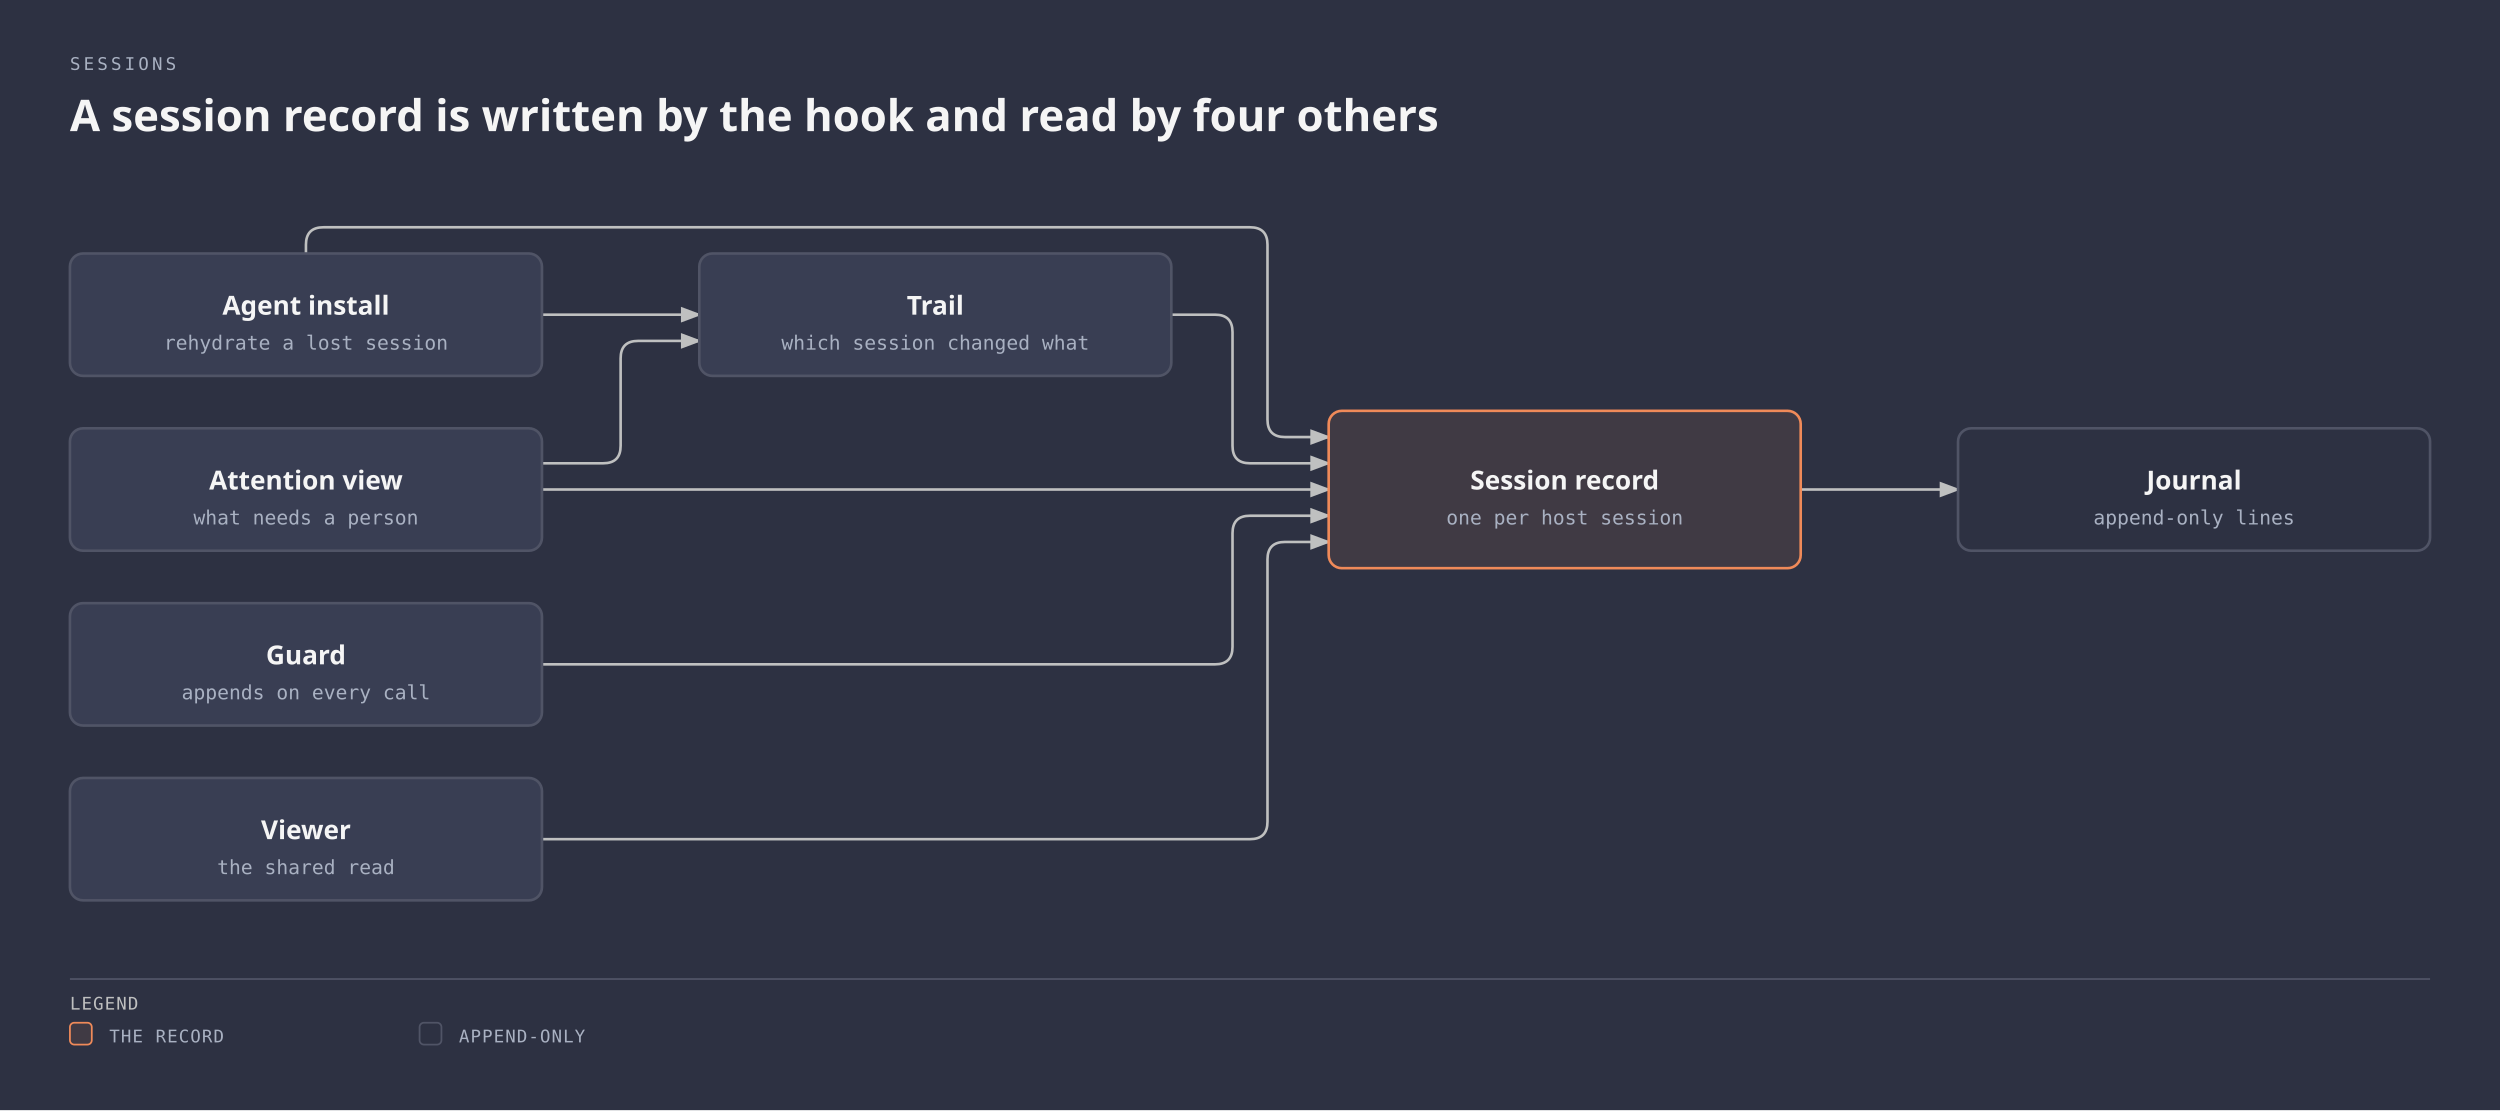
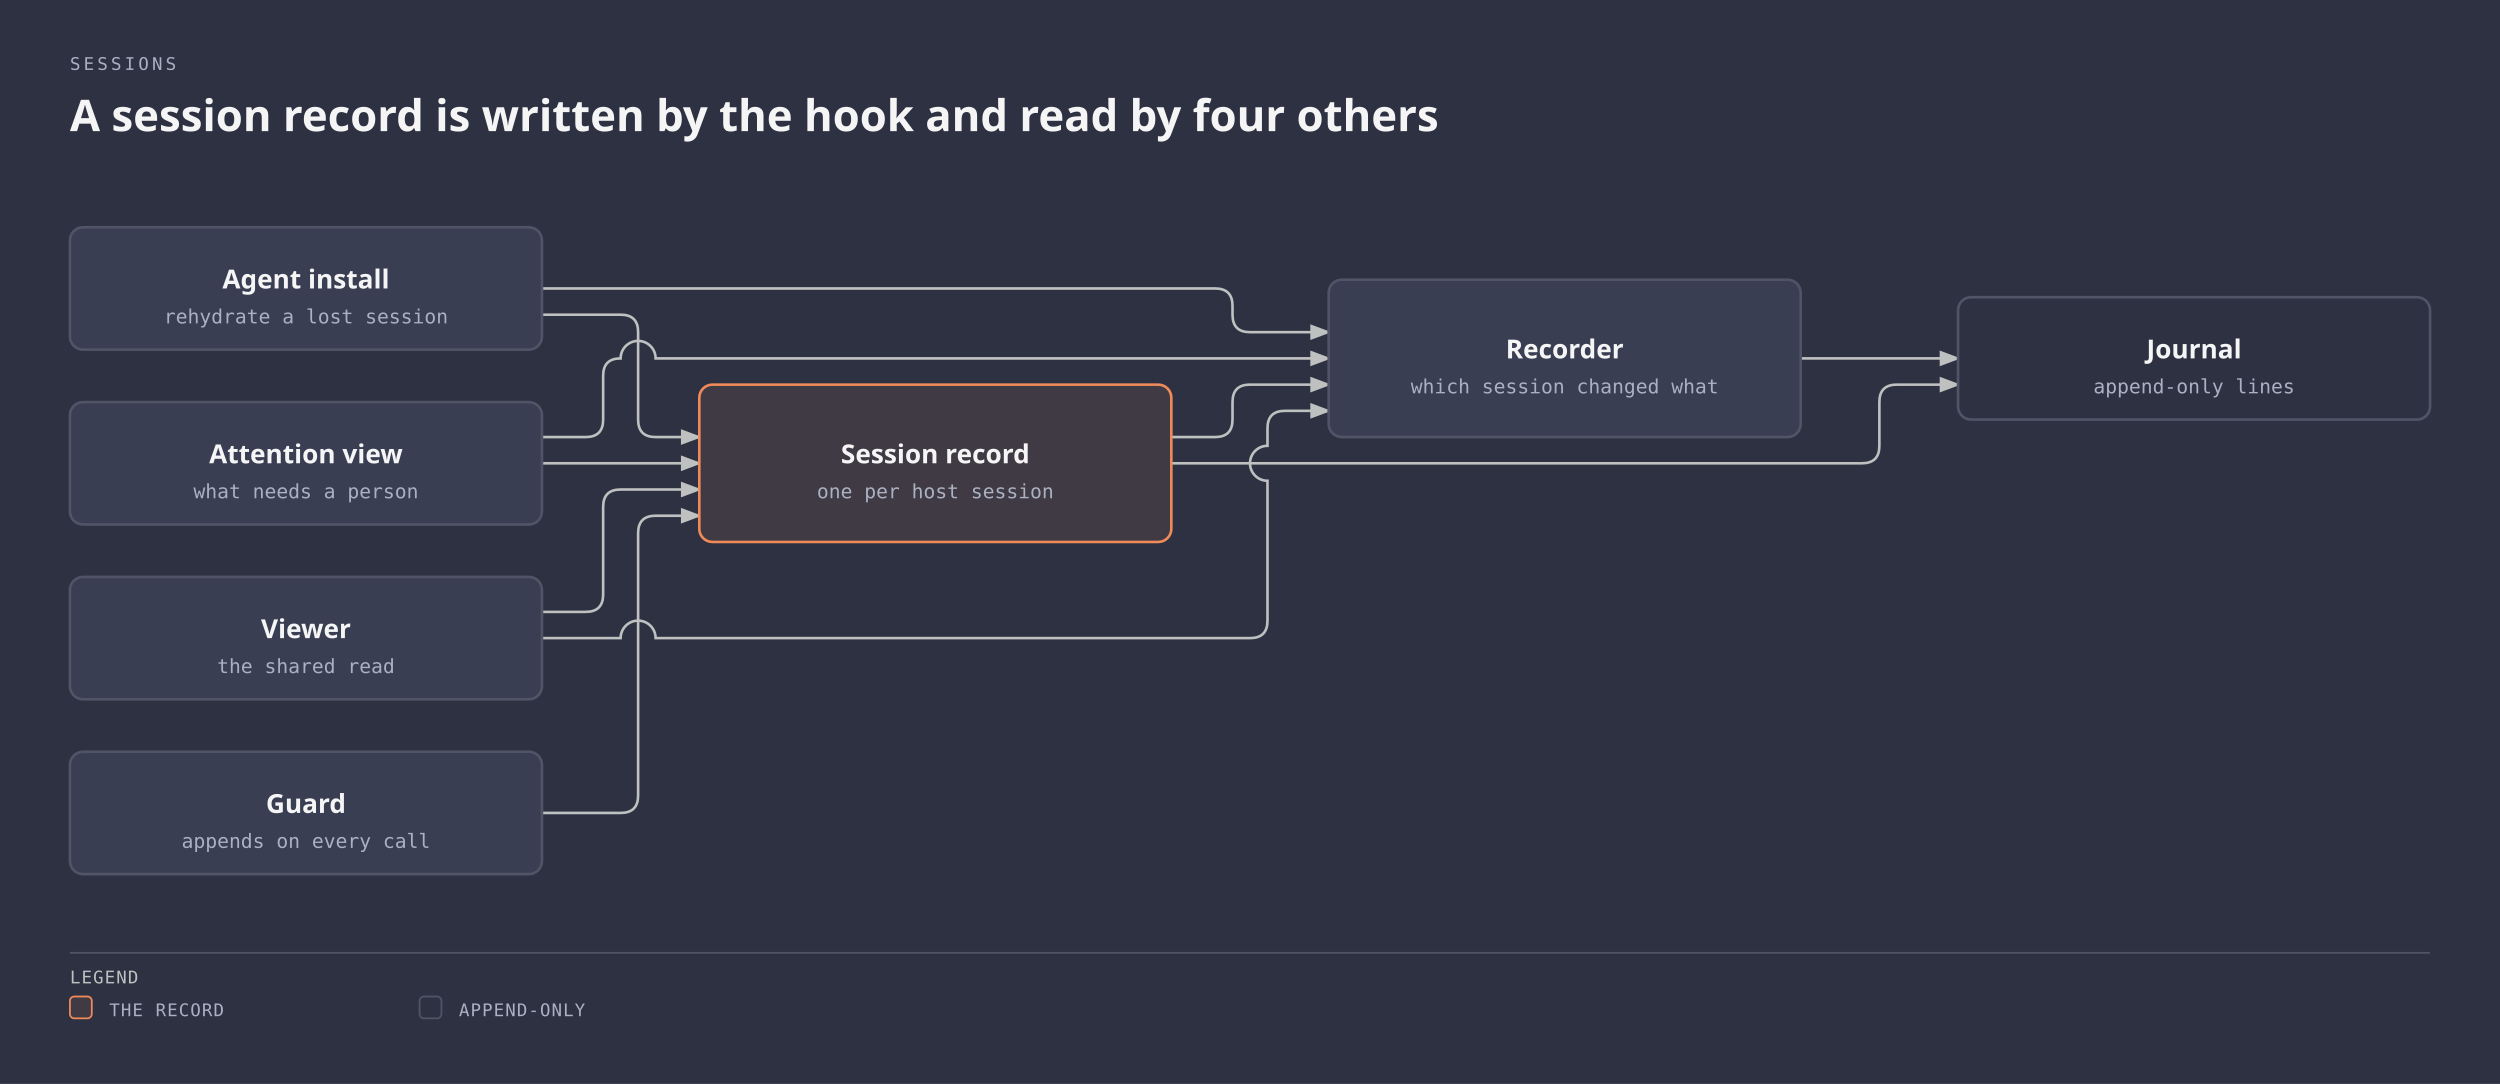
- <svg xmlns="http://www.w3.org/2000/svg" viewBox="0 0 1144 508" width="1144" height="508" role="img" aria-labelledby="sessions-title sessions-desc" class="magus-diagram">
+ <svg xmlns="http://www.w3.org/2000/svg" viewBox="0 0 1144 496" width="1144" height="496" role="img" aria-labelledby="sessions-title sessions-desc" class="magus-diagram">
  <defs>
    <marker id="sessions-arrow-default" markerWidth="8" markerHeight="6" refX="7" refY="3" orient="auto">
      <polygon points="0 0, 8 3, 0 6" fill="#bfc0c0" />
    </marker>
    <marker id="sessions-arrow-accent" markerWidth="8" markerHeight="6" refX="7" refY="3" orient="auto">
      <polygon points="0 0, 8 3, 0 6" fill="#f08a59" />
    </marker>
    <marker id="sessions-arrow-link" markerWidth="8" markerHeight="6" refX="7" refY="3" orient="auto">
      <polygon points="0 0, 8 3, 0 6" fill="#6a95d8" />
    </marker>
  </defs>
  <rect width="100%" height="100%" fill="#2d3142" />
  <text x="32" y="32" fill="#a9b1c2" font-family="monospace" font-size="8" style="font-variant-ligatures:none" letter-spacing="0.18em">SESSIONS</text>
  <text x="32" y="60" fill="#f5f5f5" font-family="sans-serif" font-size="20" font-weight="600">A session record is written by the hook and read by four others</text>
  <g transform="translate(0,40)">
-     <path data-edge="internal/sessions-&gt;internal/journal" id="sessions-edge-internal_2fsessions-internal_2fjournal" d="M 824 184 L 896 184" fill="none" stroke="#bfc0c0" stroke-width="1.2" marker-end="url(#sessions-arrow-default)" />
-     <path data-edge="internal/trail-&gt;internal/sessions" id="sessions-edge-internal_2ftrail-internal_2fsessions" d="M 536 104 L 556 104 Q 564 104 564 112 L 564 164 Q 564 172 572 172 L 608 172" fill="none" stroke="#bfc0c0" stroke-width="1.2" marker-end="url(#sessions-arrow-default)" />
-     <path data-edge="internal/agent-&gt;internal/sessions" id="sessions-edge-internal_2fagent-internal_2fsessions" d="M 140 76 L 140 72 Q 140 64 148 64 L 572 64 Q 580 64 580 72 L 580 152 Q 580 160 588 160 L 608 160" fill="none" stroke="#bfc0c0" stroke-width="1.2" marker-end="url(#sessions-arrow-default)" />
-     <path data-edge="internal/agent-&gt;internal/trail" id="sessions-edge-internal_2fagent-internal_2ftrail" d="M 248 104 L 320 104" fill="none" stroke="#bfc0c0" stroke-width="1.2" marker-end="url(#sessions-arrow-default)" />
-     <path data-edge="internal/guard-&gt;internal/sessions" id="sessions-edge-internal_2fguard-internal_2fsessions" d="M 248 264 L 556 264 Q 564 264 564 256 L 564 204 Q 564 196 572 196 L 608 196" fill="none" stroke="#bfc0c0" stroke-width="1.2" marker-end="url(#sessions-arrow-default)" />
-     <path data-edge="internal/handler/attention-&gt;internal/sessions" id="sessions-edge-internal_2fhandler_2fattention-internal_2fsessions" d="M 248 184 L 608 184" fill="none" stroke="#bfc0c0" stroke-width="1.2" marker-end="url(#sessions-arrow-default)" />
-     <path data-edge="internal/handler/attention-&gt;internal/trail" id="sessions-edge-internal_2fhandler_2fattention-internal_2ftrail" d="M 248 172 L 276 172 Q 284 172 284 164 L 284 124 Q 284 116 292 116 L 320 116" fill="none" stroke="#bfc0c0" stroke-width="1.2" marker-end="url(#sessions-arrow-default)" />
-     <path data-edge="internal/handler/viewer-&gt;internal/sessions" id="sessions-edge-internal_2fhandler_2fviewer-internal_2fsessions" d="M 248 344 L 572 344 Q 580 344 580 336 L 580 216 Q 580 208 588 208 L 608 208" fill="none" stroke="#bfc0c0" stroke-width="1.2" marker-end="url(#sessions-arrow-default)" />
+     <path data-edge="internal/sessions-&gt;libs/safetyscissors/journal" id="sessions-edge-internal_2fsessions-libs_2fsafetyscissors_2fjournal" d="M 536 172 L 852 172 Q 860 172 860 164 L 860 144 Q 860 136 868 136 L 896 136" fill="none" stroke="#bfc0c0" stroke-width="1.2" marker-end="url(#sessions-arrow-default)" />
+     <path data-edge="internal/sessions-&gt;internal/recorder" id="sessions-edge-internal_2fsessions-internal_2frecorder" d="M 536 160 L 556 160 Q 564 160 564 152 L 564 144 Q 564 136 572 136 L 608 136" fill="none" stroke="#bfc0c0" stroke-width="1.2" marker-end="url(#sessions-arrow-default)" />
+     <path data-edge="internal/recorder-&gt;libs/safetyscissors/journal" id="sessions-edge-internal_2frecorder-libs_2fsafetyscissors_2fjournal" d="M 824 124 L 896 124" fill="none" stroke="#bfc0c0" stroke-width="1.2" marker-end="url(#sessions-arrow-default)" />
+     <path data-edge="internal/agent-&gt;internal/sessions" id="sessions-edge-internal_2fagent-internal_2fsessions" d="M 248 104 L 284 104 Q 292 104 292 112 L 292 152 Q 292 160 300 160 L 320 160" fill="none" stroke="#bfc0c0" stroke-width="1.2" marker-end="url(#sessions-arrow-default)" />
+     <path data-edge="internal/agent-&gt;internal/recorder" id="sessions-edge-internal_2fagent-internal_2frecorder" d="M 248 92 L 556 92 Q 564 92 564 100 L 564 104 Q 564 112 572 112 L 608 112" fill="none" stroke="#bfc0c0" stroke-width="1.2" marker-end="url(#sessions-arrow-default)" />
+     <path data-edge="internal/guard-&gt;internal/sessions" id="sessions-edge-internal_2fguard-internal_2fsessions" d="M 248 332 L 284 332 Q 292 332 292 324 L 292 204 Q 292 196 300 196 L 320 196" fill="none" stroke="#bfc0c0" stroke-width="1.2" marker-end="url(#sessions-arrow-default)" />
+     <path data-edge="internal/handler/attention-&gt;internal/sessions" id="sessions-edge-internal_2fhandler_2fattention-internal_2fsessions" d="M 248 172 L 320 172" fill="none" stroke="#bfc0c0" stroke-width="1.2" marker-end="url(#sessions-arrow-default)" />
+     <path data-edge="internal/handler/attention-&gt;internal/recorder" id="sessions-edge-internal_2fhandler_2fattention-internal_2frecorder" d="M 248 160 L 268 160 Q 276 160 276 152 L 276 132 Q 276 124 284 124 L 284 124 A 8 8 0 0 1 300 124 L 608 124" fill="none" stroke="#bfc0c0" stroke-width="1.2" marker-end="url(#sessions-arrow-default)" />
+     <path data-edge="internal/handler/viewer-&gt;internal/sessions" id="sessions-edge-internal_2fhandler_2fviewer-internal_2fsessions" d="M 248 240 L 268 240 Q 276 240 276 232 L 276 192 Q 276 184 284 184 L 320 184" fill="none" stroke="#bfc0c0" stroke-width="1.2" marker-end="url(#sessions-arrow-default)" />
+     <path data-edge="internal/handler/viewer-&gt;internal/recorder" id="sessions-edge-internal_2fhandler_2fviewer-internal_2frecorder" d="M 248 252 L 284 252 A 8 8 0 0 1 300 252 L 572 252 Q 580 252 580 244 L 580 180 A 8 8 0 0 1 580 164 L 580 156 Q 580 148 588 148 L 608 148" fill="none" stroke="#bfc0c0" stroke-width="1.2" marker-end="url(#sessions-arrow-default)" />
    <g data-node="internal/sessions" data-anchor="internal/sessions">
-       <rect x="608" y="148" width="216" height="72" rx="6" fill="#2d3142" />
-       <rect x="608" y="148" width="216" height="72" rx="6" fill="#403a44" stroke="#f08a59" stroke-width="1.2" />
-       <text x="716" y="184" fill="#f5f5f5" font-family="sans-serif" font-size="12" font-weight="600" text-anchor="middle">Session record</text>
-       <text x="716" y="200" fill="#a9b1c2" font-family="monospace" font-size="9" style="font-variant-ligatures:none" text-anchor="middle">one per host session</text>
+       <rect x="320" y="136" width="216" height="72" rx="6" fill="#2d3142" />
+       <rect x="320" y="136" width="216" height="72" rx="6" fill="#403a44" stroke="#f08a59" stroke-width="1.2" />
+       <text x="428" y="172" fill="#f5f5f5" font-family="sans-serif" font-size="12" font-weight="600" text-anchor="middle">Session record</text>
+       <text x="428" y="188" fill="#a9b1c2" font-family="monospace" font-size="9" style="font-variant-ligatures:none" text-anchor="middle">one per host session</text>
    </g>
-     <g data-node="internal/journal" data-anchor="internal/journal">
-       <rect x="896" y="156" width="216" height="56" rx="6" fill="#2d3142" />
-       <rect x="896" y="156" width="216" height="56" rx="6" fill="#2d3142" stroke="#505466" stroke-width="1.2" />
-       <text x="1004" y="184" fill="#f5f5f5" font-family="sans-serif" font-size="12" font-weight="600" text-anchor="middle">Journal</text>
-       <text x="1004" y="200" fill="#a9b1c2" font-family="monospace" font-size="9" style="font-variant-ligatures:none" text-anchor="middle">append-only lines</text>
+     <g data-node="libs/safetyscissors/journal" data-anchor="libs/safetyscissors/journal">
+       <rect x="896" y="96" width="216" height="56" rx="6" fill="#2d3142" />
+       <rect x="896" y="96" width="216" height="56" rx="6" fill="#2d3142" stroke="#505466" stroke-width="1.2" />
+       <text x="1004" y="124" fill="#f5f5f5" font-family="sans-serif" font-size="12" font-weight="600" text-anchor="middle">Journal</text>
+       <text x="1004" y="140" fill="#a9b1c2" font-family="monospace" font-size="9" style="font-variant-ligatures:none" text-anchor="middle">append-only lines</text>
    </g>
-     <g data-node="internal/trail" data-anchor="internal/trail">
-       <rect x="320" y="76" width="216" height="56" rx="6" fill="#2d3142" />
-       <rect x="320" y="76" width="216" height="56" rx="6" fill="#393e53" stroke="#505466" stroke-width="1.2" />
-       <text x="428" y="104" fill="#f5f5f5" font-family="sans-serif" font-size="12" font-weight="600" text-anchor="middle">Trail</text>
-       <text x="428" y="120" fill="#a9b1c2" font-family="monospace" font-size="9" style="font-variant-ligatures:none" text-anchor="middle">which session changed what</text>
+     <g data-node="internal/recorder" data-anchor="internal/recorder">
+       <rect x="608" y="88" width="216" height="72" rx="6" fill="#2d3142" />
+       <rect x="608" y="88" width="216" height="72" rx="6" fill="#393e53" stroke="#505466" stroke-width="1.2" />
+       <text x="716" y="124" fill="#f5f5f5" font-family="sans-serif" font-size="12" font-weight="600" text-anchor="middle">Recorder</text>
+       <text x="716" y="140" fill="#a9b1c2" font-family="monospace" font-size="9" style="font-variant-ligatures:none" text-anchor="middle">which session changed what</text>
    </g>
    <g data-node="internal/agent" data-anchor="internal/agent">
-       <rect x="32" y="76" width="216" height="56" rx="6" fill="#2d3142" />
-       <rect x="32" y="76" width="216" height="56" rx="6" fill="#393e53" stroke="#505466" stroke-width="1.2" />
-       <text x="140" y="104" fill="#f5f5f5" font-family="sans-serif" font-size="12" font-weight="600" text-anchor="middle">Agent install</text>
-       <text x="140" y="120" fill="#a9b1c2" font-family="monospace" font-size="9" style="font-variant-ligatures:none" text-anchor="middle">rehydrate a lost session</text>
+       <rect x="32" y="64" width="216" height="56" rx="6" fill="#2d3142" />
+       <rect x="32" y="64" width="216" height="56" rx="6" fill="#393e53" stroke="#505466" stroke-width="1.2" />
+       <text x="140" y="92" fill="#f5f5f5" font-family="sans-serif" font-size="12" font-weight="600" text-anchor="middle">Agent install</text>
+       <text x="140" y="108" fill="#a9b1c2" font-family="monospace" font-size="9" style="font-variant-ligatures:none" text-anchor="middle">rehydrate a lost session</text>
    </g>
    <g data-node="internal/guard" data-anchor="internal/guard">
-       <rect x="32" y="236" width="216" height="56" rx="6" fill="#2d3142" />
-       <rect x="32" y="236" width="216" height="56" rx="6" fill="#393e53" stroke="#505466" stroke-width="1.2" />
-       <text x="140" y="264" fill="#f5f5f5" font-family="sans-serif" font-size="12" font-weight="600" text-anchor="middle">Guard</text>
-       <text x="140" y="280" fill="#a9b1c2" font-family="monospace" font-size="9" style="font-variant-ligatures:none" text-anchor="middle">appends on every call</text>
+       <rect x="32" y="304" width="216" height="56" rx="6" fill="#2d3142" />
+       <rect x="32" y="304" width="216" height="56" rx="6" fill="#393e53" stroke="#505466" stroke-width="1.2" />
+       <text x="140" y="332" fill="#f5f5f5" font-family="sans-serif" font-size="12" font-weight="600" text-anchor="middle">Guard</text>
+       <text x="140" y="348" fill="#a9b1c2" font-family="monospace" font-size="9" style="font-variant-ligatures:none" text-anchor="middle">appends on every call</text>
    </g>
    <g data-node="internal/handler/attention" data-anchor="internal/handler/attention">
-       <rect x="32" y="156" width="216" height="56" rx="6" fill="#2d3142" />
-       <rect x="32" y="156" width="216" height="56" rx="6" fill="#393e53" stroke="#505466" stroke-width="1.2" />
-       <text x="140" y="184" fill="#f5f5f5" font-family="sans-serif" font-size="12" font-weight="600" text-anchor="middle">Attention view</text>
-       <text x="140" y="200" fill="#a9b1c2" font-family="monospace" font-size="9" style="font-variant-ligatures:none" text-anchor="middle">what needs a person</text>
+       <rect x="32" y="144" width="216" height="56" rx="6" fill="#2d3142" />
+       <rect x="32" y="144" width="216" height="56" rx="6" fill="#393e53" stroke="#505466" stroke-width="1.2" />
+       <text x="140" y="172" fill="#f5f5f5" font-family="sans-serif" font-size="12" font-weight="600" text-anchor="middle">Attention view</text>
+       <text x="140" y="188" fill="#a9b1c2" font-family="monospace" font-size="9" style="font-variant-ligatures:none" text-anchor="middle">what needs a person</text>
    </g>
    <g data-node="internal/handler/viewer" data-anchor="internal/handler/viewer">
-       <rect x="32" y="316" width="216" height="56" rx="6" fill="#2d3142" />
-       <rect x="32" y="316" width="216" height="56" rx="6" fill="#393e53" stroke="#505466" stroke-width="1.2" />
-       <text x="140" y="344" fill="#f5f5f5" font-family="sans-serif" font-size="12" font-weight="600" text-anchor="middle">Viewer</text>
-       <text x="140" y="360" fill="#a9b1c2" font-family="monospace" font-size="9" style="font-variant-ligatures:none" text-anchor="middle">the shared read</text>
+       <rect x="32" y="224" width="216" height="56" rx="6" fill="#2d3142" />
+       <rect x="32" y="224" width="216" height="56" rx="6" fill="#393e53" stroke="#505466" stroke-width="1.2" />
+       <text x="140" y="252" fill="#f5f5f5" font-family="sans-serif" font-size="12" font-weight="600" text-anchor="middle">Viewer</text>
+       <text x="140" y="268" fill="#a9b1c2" font-family="monospace" font-size="9" style="font-variant-ligatures:none" text-anchor="middle">the shared read</text>
    </g>
-     <line x1="32" y1="408" x2="1112" y2="408" stroke="#505466" stroke-width="0.8" />
-     <text x="32" y="422" fill="#bfc0c0" font-family="monospace" font-size="8" style="font-variant-ligatures:none" letter-spacing="0.06em">LEGEND</text>
-     <rect x="32" y="428" width="10" height="10" rx="2" fill="#403a44" stroke="#f08a59" stroke-width="0.8" />
-     <text x="50" y="437" fill="#a9b1c2" font-family="monospace" font-size="8" style="font-variant-ligatures:none" letter-spacing="0.06em">THE RECORD</text>
-     <rect x="192" y="428" width="10" height="10" rx="2" fill="#2d3142" stroke="#505466" stroke-width="0.8" />
-     <text x="210" y="437" fill="#a9b1c2" font-family="monospace" font-size="8" style="font-variant-ligatures:none" letter-spacing="0.06em">APPEND-ONLY</text>
+     <line x1="32" y1="396" x2="1112" y2="396" stroke="#505466" stroke-width="0.8" />
+     <text x="32" y="410" fill="#bfc0c0" font-family="monospace" font-size="8" style="font-variant-ligatures:none" letter-spacing="0.06em">LEGEND</text>
+     <rect x="32" y="416" width="10" height="10" rx="2" fill="#403a44" stroke="#f08a59" stroke-width="0.8" />
+     <text x="50" y="425" fill="#a9b1c2" font-family="monospace" font-size="8" style="font-variant-ligatures:none" letter-spacing="0.06em">THE RECORD</text>
+     <rect x="192" y="416" width="10" height="10" rx="2" fill="#2d3142" stroke="#505466" stroke-width="0.8" />
+     <text x="210" y="425" fill="#a9b1c2" font-family="monospace" font-size="8" style="font-variant-ligatures:none" letter-spacing="0.06em">APPEND-ONLY</text>
  </g>
</svg>
